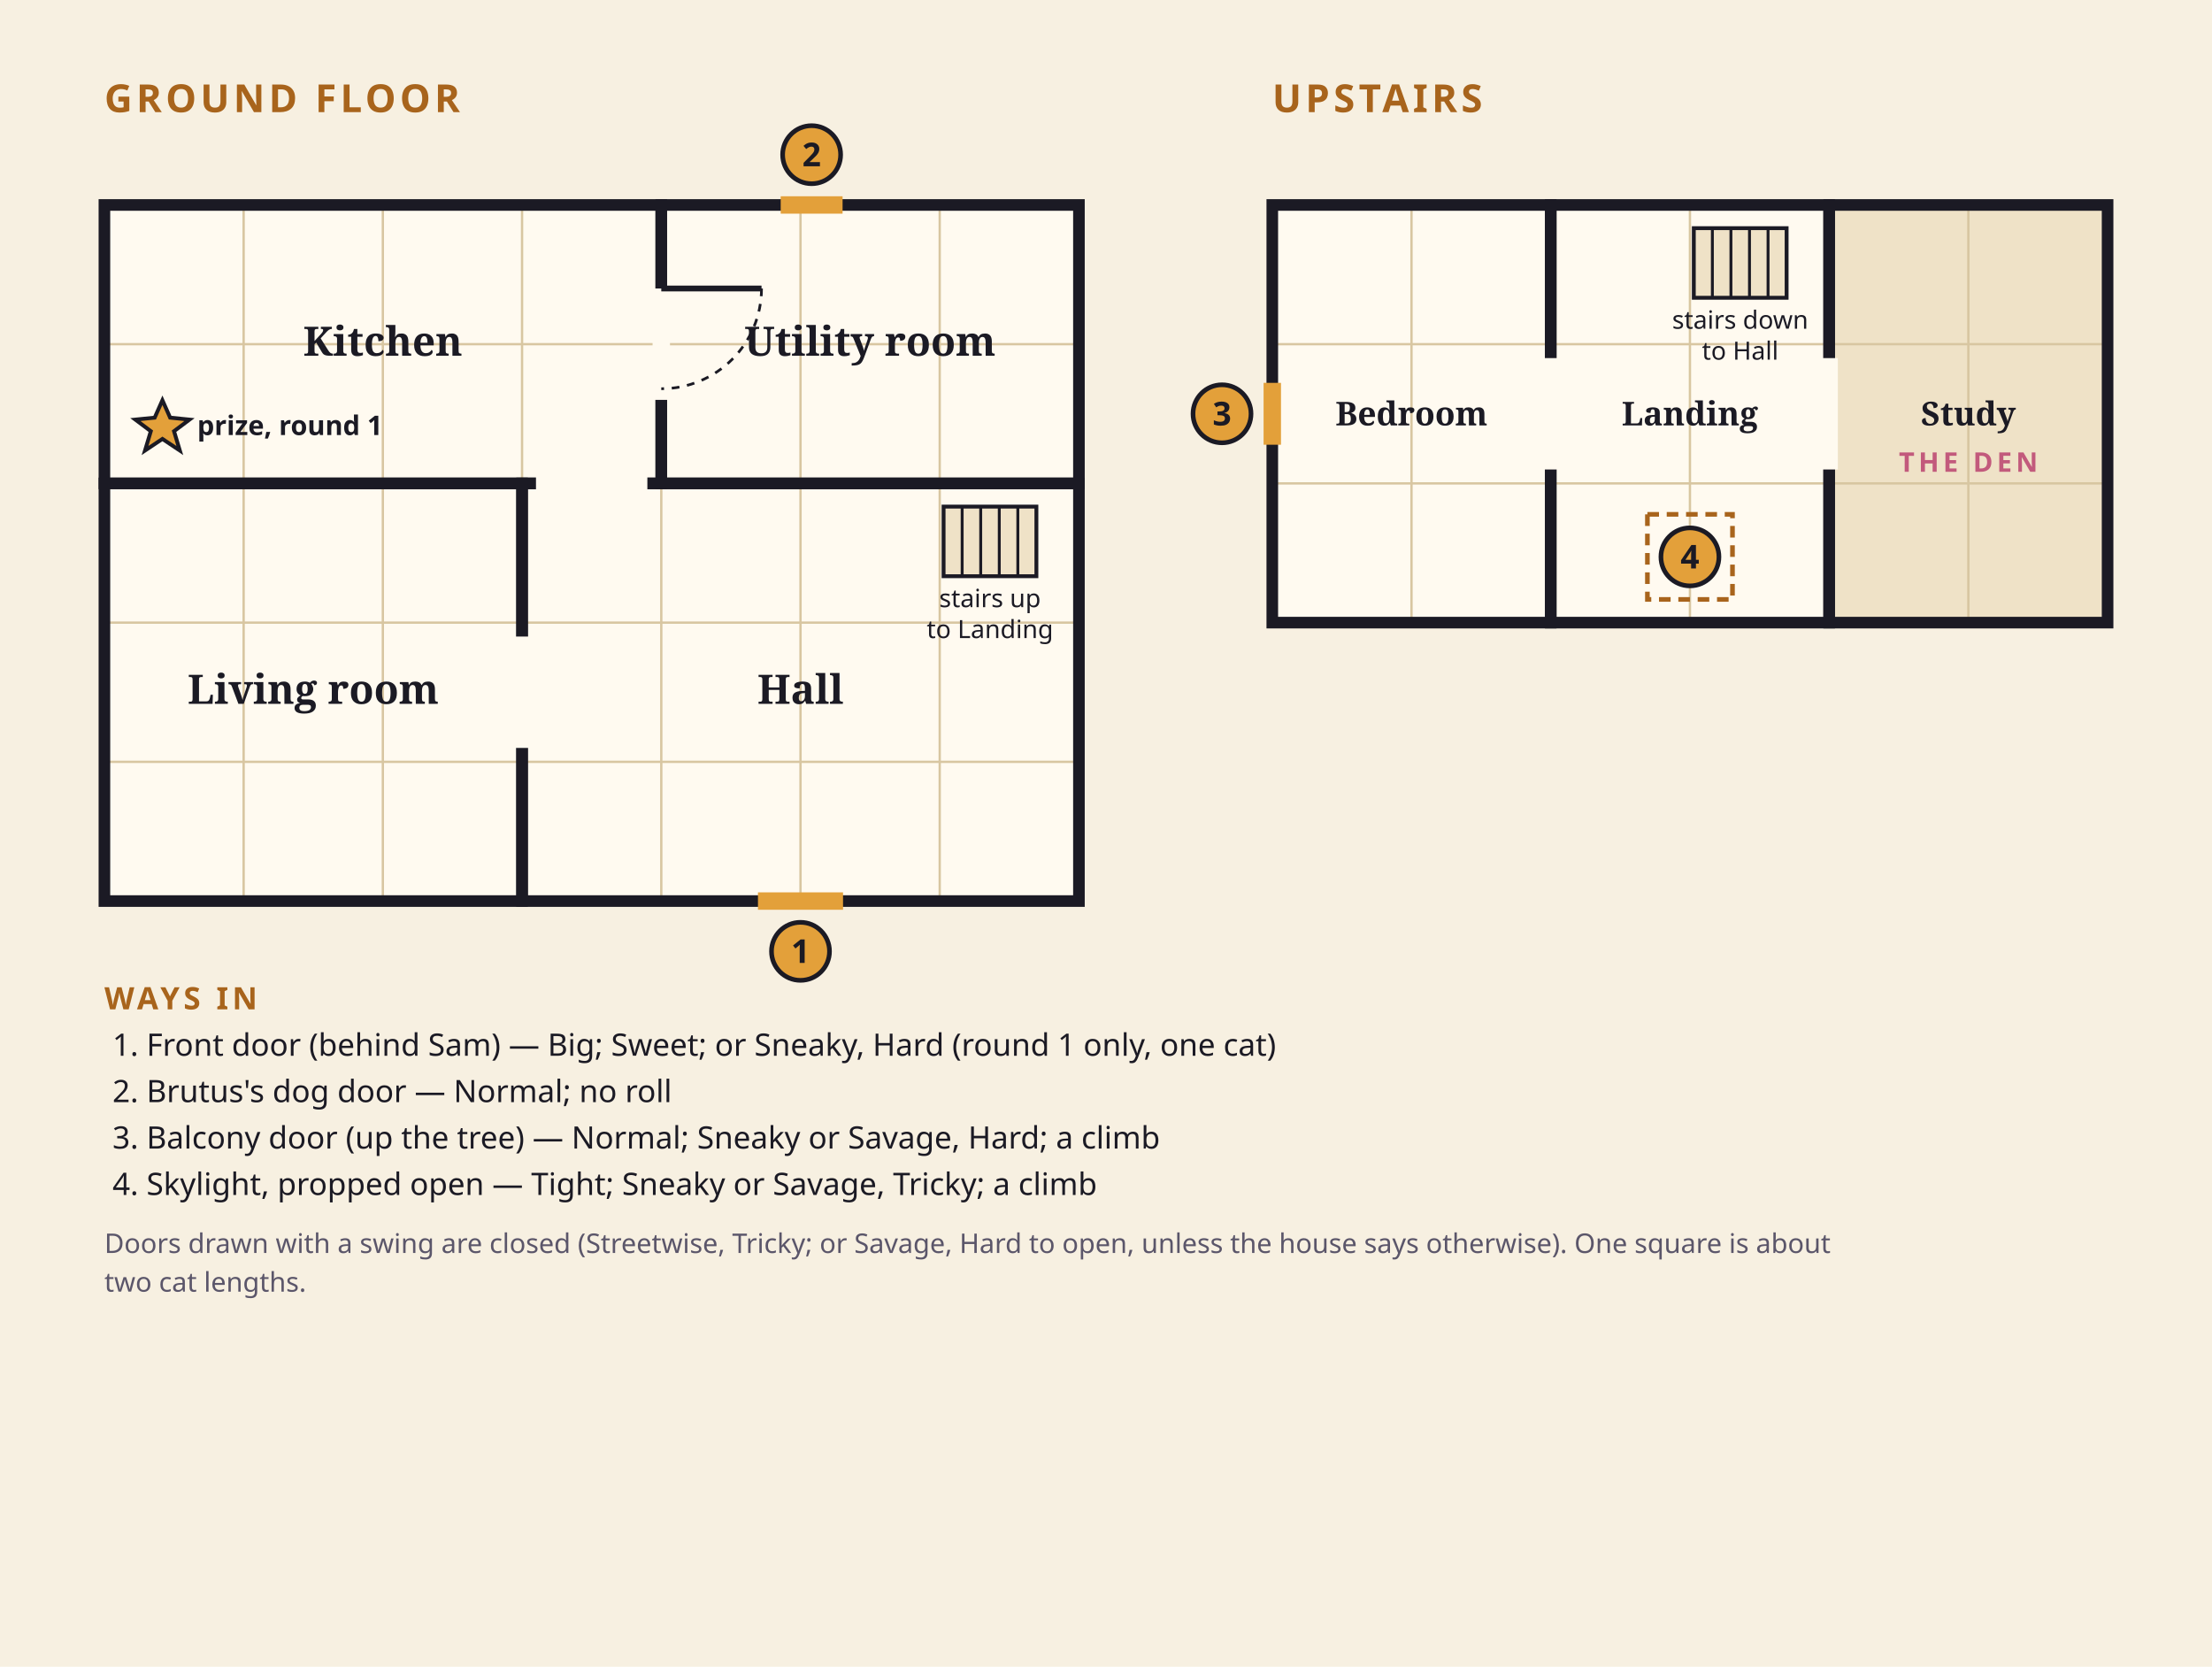
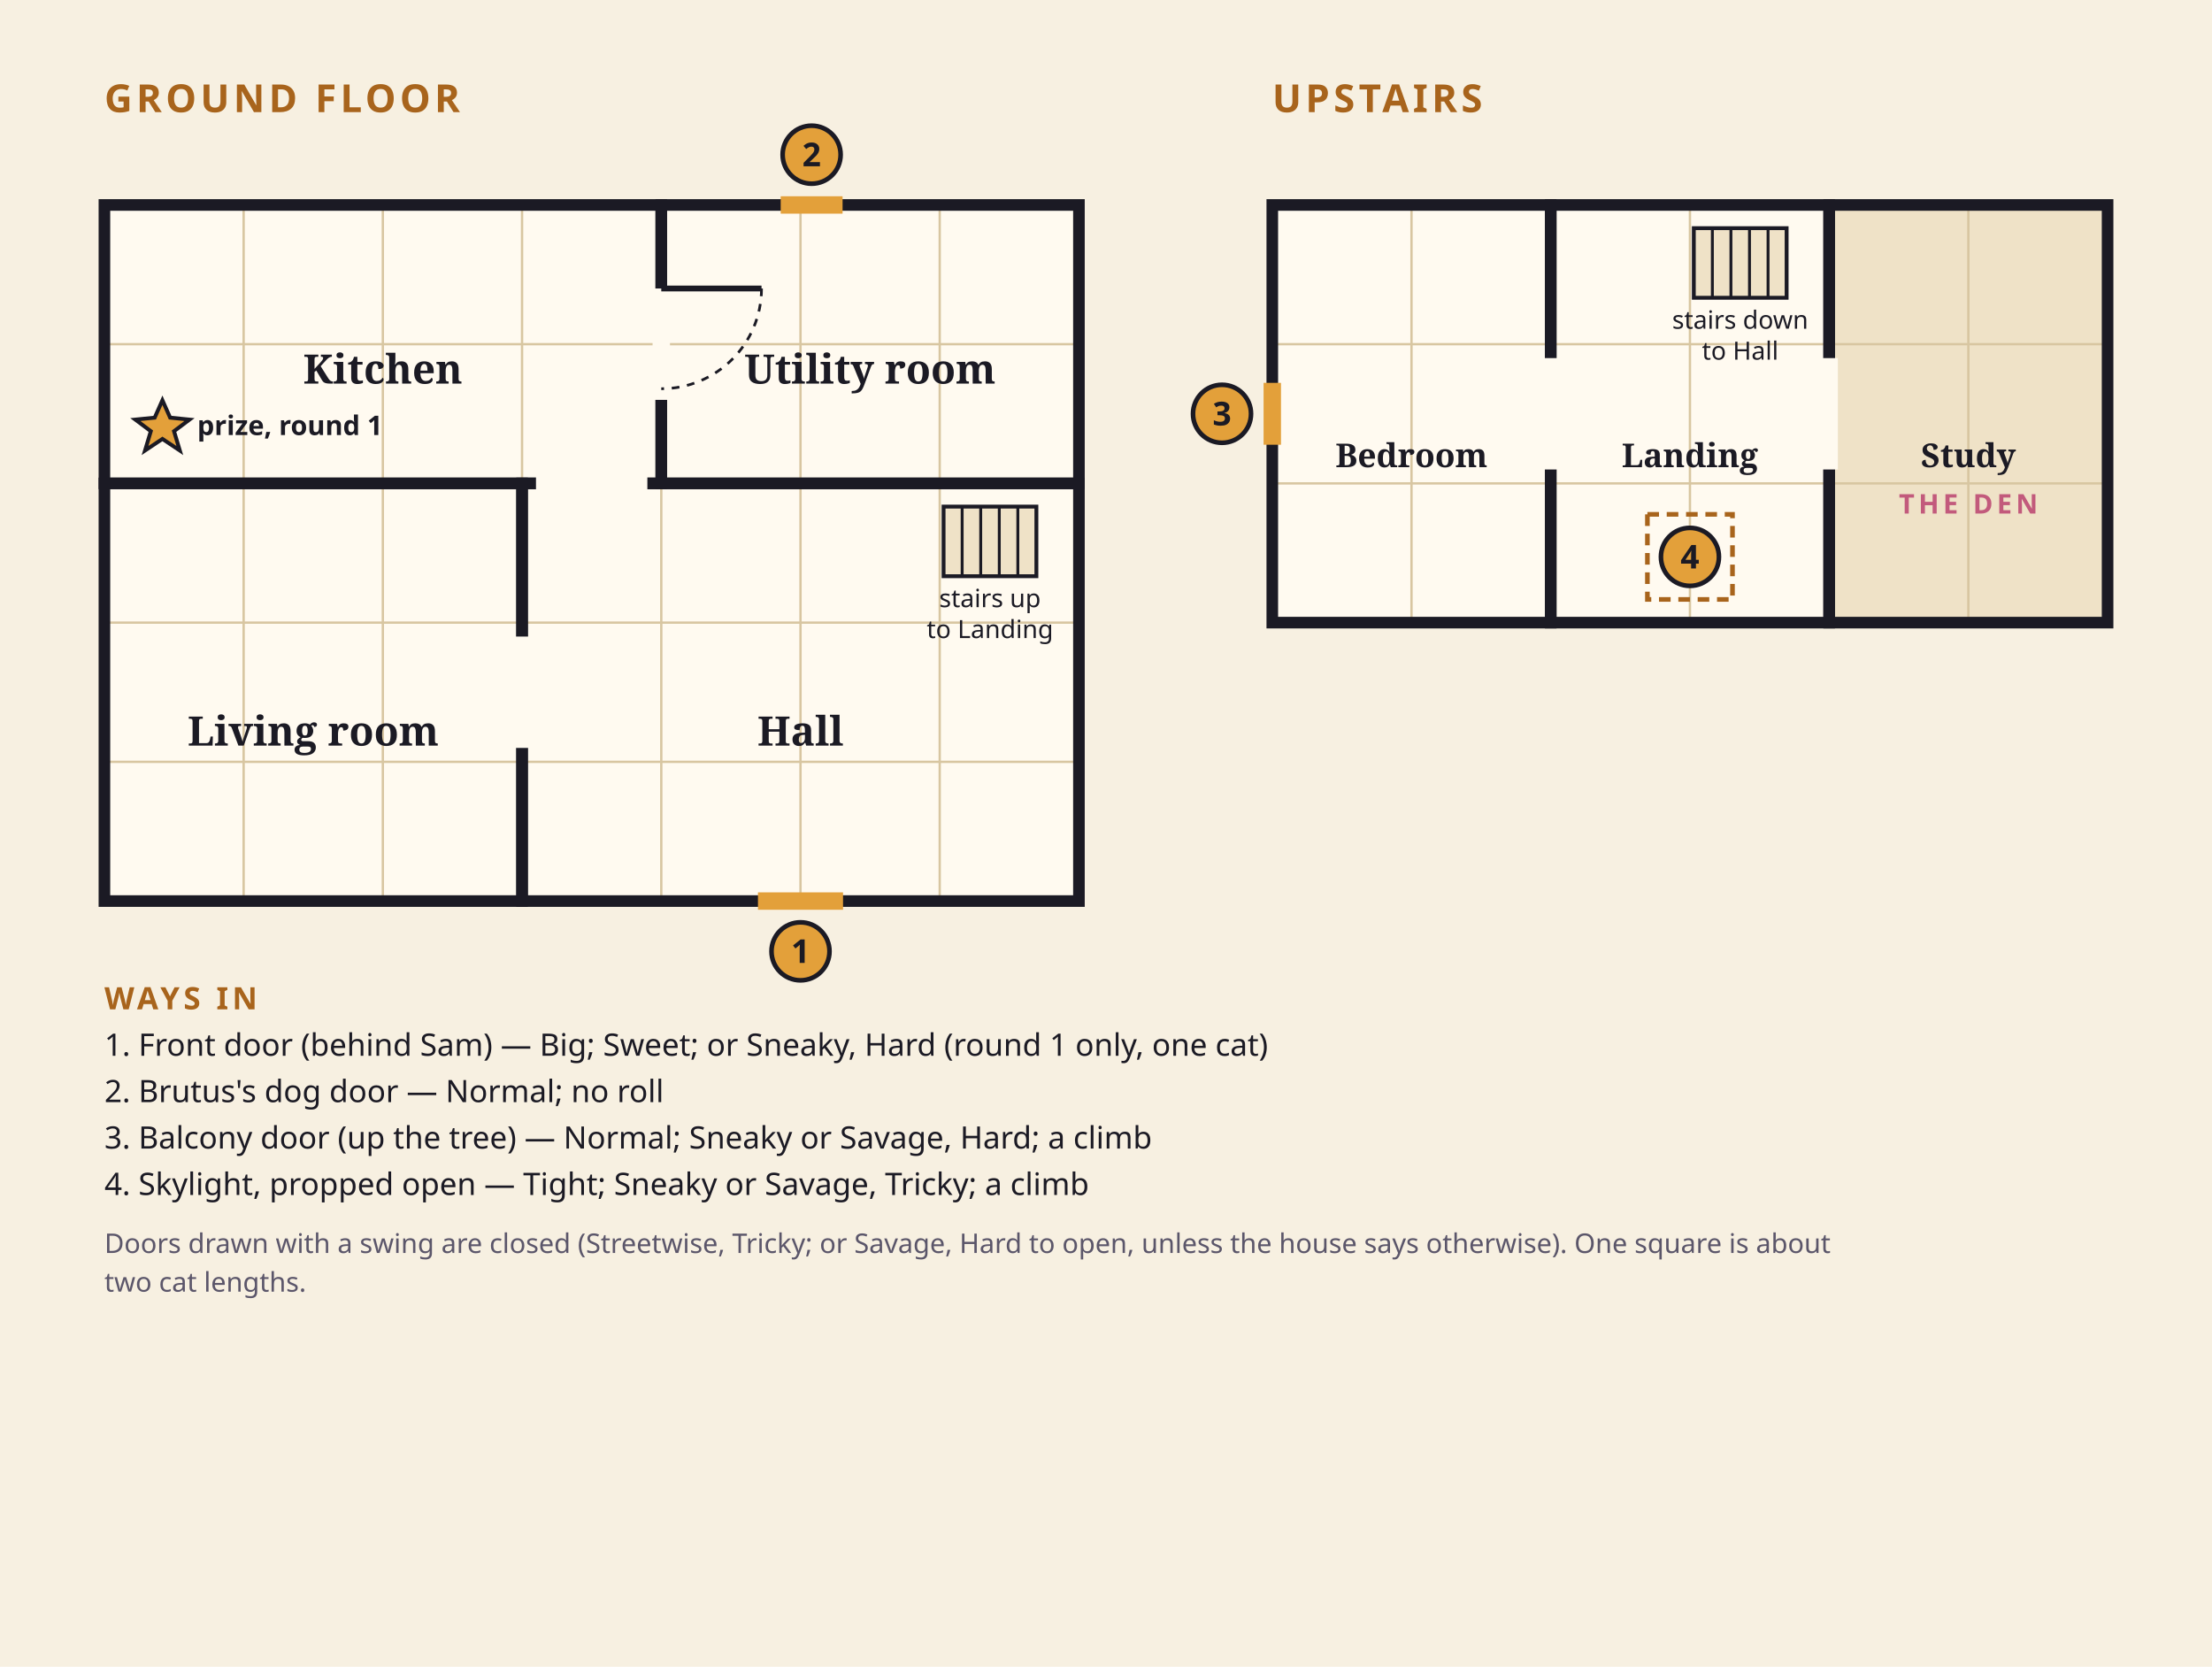
<svg xmlns="http://www.w3.org/2000/svg" viewBox="0 0 1144 862" role="img" aria-label="Floor plan: Chef Marchetti's Salmon">
  <rect width="1144" height="862" fill="#f7f0e1" />
  <text x="54" y="58" font-family="sans-serif" font-weight="700" font-size="20" letter-spacing="2" fill="#a8641c">GROUND FLOOR</text>
  <rect x="54" y="106" width="288" height="144" fill="#fffaf0" />
  <path d="M126 106V250M198 106V250M270 106V250M54 178H342" stroke="#d8c6a1" stroke-width="1.2" />
  <rect x="342" y="106" width="216" height="144" fill="#fffaf0" />
  <path d="M414 106V250M486 106V250M342 178H558" stroke="#d8c6a1" stroke-width="1.2" />
  <rect x="54" y="250" width="216" height="216" fill="#fffaf0" />
  <path d="M126 250V466M198 250V466M54 322H270M54 394H270" stroke="#d8c6a1" stroke-width="1.2" />
  <rect x="270" y="250" width="288" height="216" fill="#fffaf0" />
  <path d="M342 250V466M414 250V466M486 250V466M270 322H558M270 394H558" stroke="#d8c6a1" stroke-width="1.2" />
  <text x="658" y="58" font-family="sans-serif" font-weight="700" font-size="20" letter-spacing="2" fill="#a8641c">UPSTAIRS</text>
  <rect x="658" y="106" width="144" height="216" fill="#fffaf0" />
  <path d="M730 106V322M658 178H802M658 250H802" stroke="#d8c6a1" stroke-width="1.2" />
  <rect x="802" y="106" width="144" height="216" fill="#fffaf0" />
  <path d="M874 106V322M802 178H946M802 250H946" stroke="#d8c6a1" stroke-width="1.2" />
  <rect x="946" y="106" width="144" height="216" fill="#efe2c7" />
  <path d="M1018 106V322M946 178H1090M946 250H1090" stroke="#d8c6a1" stroke-width="1.2" />
  <rect x="54" y="106" width="288" height="144" fill="none" stroke="#1b1a24" stroke-width="6" stroke-linejoin="square" />
  <rect x="342" y="106" width="216" height="144" fill="none" stroke="#1b1a24" stroke-width="6" stroke-linejoin="square" />
  <rect x="54" y="250" width="216" height="216" fill="none" stroke="#1b1a24" stroke-width="6" stroke-linejoin="square" />
  <rect x="270" y="250" width="288" height="216" fill="none" stroke="#1b1a24" stroke-width="6" stroke-linejoin="square" />
  <rect x="658" y="106" width="144" height="216" fill="none" stroke="#1b1a24" stroke-width="6" stroke-linejoin="square" />
  <rect x="802" y="106" width="144" height="216" fill="none" stroke="#1b1a24" stroke-width="6" stroke-linejoin="square" />
  <rect x="946" y="106" width="144" height="216" fill="none" stroke="#1b1a24" stroke-width="6" stroke-linejoin="square" />
  <path d="M277.2 250H334.8" stroke="#fffaf0" stroke-width="9" />
  <path d="M270 329.2V386.8" stroke="#fffaf0" stroke-width="9" />
  <path d="M342 149.2V206.8" stroke="#fffaf0" stroke-width="9" />
  <path d="M342 149.2l51.84 0" stroke="#1b1a24" stroke-width="3" />
  <path d="M393.84 149.2A51.84 51.84 0 0 1 342 201.04" fill="none" stroke="#1b1a24" stroke-width="1.4" stroke-dasharray="4 4" />
  <path d="M802 185.2V242.8" stroke="#fffaf0" stroke-width="9" />
  <path d="M946 185.2V242.8" stroke="#fffaf0" stroke-width="9" />
  <rect x="488" y="262" width="48" height="36" fill="#efe2c7" stroke="#1b1a24" stroke-width="2" />
  <path d="M497.6 262V298" stroke="#1b1a24" stroke-width="1.5" />
  <path d="M507.2 262V298" stroke="#1b1a24" stroke-width="1.5" />
  <path d="M516.8 262V298" stroke="#1b1a24" stroke-width="1.5" />
  <path d="M526.4 262V298" stroke="#1b1a24" stroke-width="1.5" />
  <text x="512" y="314" text-anchor="middle" font-family="sans-serif" font-size="13" fill="#1b1a24">stairs up</text>
  <text x="512" y="330" text-anchor="middle" font-family="sans-serif" font-size="13" fill="#1b1a24">to Landing</text>
  <rect x="876" y="118" width="48" height="36" fill="#efe2c7" stroke="#1b1a24" stroke-width="2" />
  <path d="M885.6 118V154" stroke="#1b1a24" stroke-width="1.5" />
  <path d="M895.2 118V154" stroke="#1b1a24" stroke-width="1.5" />
  <path d="M904.8 118V154" stroke="#1b1a24" stroke-width="1.5" />
  <path d="M914.4 118V154" stroke="#1b1a24" stroke-width="1.5" />
  <text x="900" y="170" text-anchor="middle" font-family="sans-serif" font-size="13" fill="#1b1a24">stairs down</text>
  <text x="900" y="186" text-anchor="middle" font-family="sans-serif" font-size="13" fill="#1b1a24">to Hall</text>
-   <text x="414" y="364" text-anchor="middle" font-family="Fraunces, serif" font-weight="700" font-size="21" fill="#1b1a24">Hall</text>
-   <text x="198" y="184" text-anchor="middle" font-family="Fraunces, serif" font-weight="700" font-size="21" fill="#1b1a24">Kitchen</text>
-   <text x="162" y="364" text-anchor="middle" font-family="Fraunces, serif" font-weight="700" font-size="21" fill="#1b1a24">Living room</text>
-   <text x="450" y="184" text-anchor="middle" font-family="Fraunces, serif" font-weight="700" font-size="21" fill="#1b1a24">Utility room</text>
-   <text x="874" y="220" text-anchor="middle" font-family="Fraunces, serif" font-weight="700" font-size="17" fill="#1b1a24">Landing</text>
-   <text x="730" y="220" text-anchor="middle" font-family="Fraunces, serif" font-weight="700" font-size="17" fill="#1b1a24">Bedroom</text>
-   <text x="1018" y="220" text-anchor="middle" font-family="Fraunces, serif" font-weight="700" font-size="17" fill="#1b1a24">Study</text>
-   <text x="1018" y="244" text-anchor="middle" font-family="sans-serif" font-weight="800" font-size="14" letter-spacing="2" fill="#c25a7c">THE DEN</text>
+   <text x="414" y="385.6" text-anchor="middle" font-family="Fraunces, serif" font-weight="700" font-size="21" fill="#1b1a24">Hall</text>
+   <text x="198" y="198.4" text-anchor="middle" font-family="Fraunces, serif" font-weight="700" font-size="21" fill="#1b1a24">Kitchen</text>
+   <text x="162" y="385.6" text-anchor="middle" font-family="Fraunces, serif" font-weight="700" font-size="21" fill="#1b1a24">Living room</text>
+   <text x="450" y="198.4" text-anchor="middle" font-family="Fraunces, serif" font-weight="700" font-size="21" fill="#1b1a24">Utility room</text>
+   <text x="874" y="241.6" text-anchor="middle" font-family="Fraunces, serif" font-weight="700" font-size="17" fill="#1b1a24">Landing</text>
+   <text x="730" y="241.6" text-anchor="middle" font-family="Fraunces, serif" font-weight="700" font-size="17" fill="#1b1a24">Bedroom</text>
+   <text x="1018" y="241.6" text-anchor="middle" font-family="Fraunces, serif" font-weight="700" font-size="17" fill="#1b1a24">Study</text>
+   <text x="1018" y="265.6" text-anchor="middle" font-family="sans-serif" font-weight="800" font-size="14" letter-spacing="2" fill="#c25a7c">THE DEN</text>
  <path d="M84 207 l4 9 l10 1 l-8 6 l3 10 l-9 -6 l-9 6 l3 -10 l-8 -6 l10 -1 Z" fill="#e3a03a" stroke="#1b1a24" stroke-width="2" />
  <text x="102" y="225" font-family="sans-serif" font-size="14" font-weight="700" fill="#1b1a24">prize, round 1</text>
  <path d="M392 466L436 466" stroke="#e3a03a" stroke-width="9" />
  <circle cx="414" cy="492" r="15" fill="#e3a03a" stroke="#1b1a24" stroke-width="2.4" />
  <text x="414" y="498" text-anchor="middle" font-family="sans-serif" font-weight="800" font-size="17" fill="#1b1a24">1</text>
  <path d="M403.76 106L435.76 106" stroke="#e3a03a" stroke-width="9" />
  <circle cx="419.76" cy="80" r="15" fill="#e3a03a" stroke="#1b1a24" stroke-width="2.4" />
  <text x="419.76" y="86" text-anchor="middle" font-family="sans-serif" font-weight="800" font-size="17" fill="#1b1a24">2</text>
  <path d="M658 198L658 230" stroke="#e3a03a" stroke-width="9" />
  <circle cx="632" cy="214" r="15" fill="#e3a03a" stroke="#1b1a24" stroke-width="2.4" />
  <text x="632" y="220" text-anchor="middle" font-family="sans-serif" font-weight="800" font-size="17" fill="#1b1a24">3</text>
  <rect x="852" y="266" width="44" height="44" fill="none" stroke="#a8641c" stroke-width="2.4" stroke-dasharray="6 4" />
  <circle cx="874" cy="288" r="15" fill="#e3a03a" stroke="#1b1a24" stroke-width="2.4" />
  <text x="874" y="294" text-anchor="middle" font-family="sans-serif" font-weight="800" font-size="17" fill="#1b1a24">4</text>
  <text x="54" y="522" font-family="sans-serif" font-weight="800" font-size="16" letter-spacing="2" fill="#a8641c">WAYS IN</text>
-   <text x="54" y="546" font-family="sans-serif" font-size="16" fill="#1b1a24" xml:space="preserve"> 1. Front door (behind Sam) — Big; Sweet; or Sneaky, Hard (round 1 only, one cat)</text>
-   <text x="54" y="570" font-family="sans-serif" font-size="16" fill="#1b1a24" xml:space="preserve"> 2. Brutus's dog door — Normal; no roll</text>
-   <text x="54" y="594" font-family="sans-serif" font-size="16" fill="#1b1a24" xml:space="preserve"> 3. Balcony door (up the tree) — Normal; Sneaky or Savage, Hard; a climb</text>
-   <text x="54" y="618" font-family="sans-serif" font-size="16" fill="#1b1a24" xml:space="preserve"> 4. Skylight, propped open — Tight; Sneaky or Savage, Tricky; a climb</text>
+   <text x="54" y="546" font-family="sans-serif" font-size="16" fill="#1b1a24" xml:space="preserve">1. Front door (behind Sam) — Big; Sweet; or Sneaky, Hard (round 1 only, one cat)</text>
+   <text x="54" y="570" font-family="sans-serif" font-size="16" fill="#1b1a24" xml:space="preserve">2. Brutus's dog door — Normal; no roll</text>
+   <text x="54" y="594" font-family="sans-serif" font-size="16" fill="#1b1a24" xml:space="preserve">3. Balcony door (up the tree) — Normal; Sneaky or Savage, Hard; a climb</text>
+   <text x="54" y="618" font-family="sans-serif" font-size="16" fill="#1b1a24" xml:space="preserve">4. Skylight, propped open — Tight; Sneaky or Savage, Tricky; a climb</text>
  <text x="54" y="648" font-family="sans-serif" font-size="14" fill="#5b566a">Doors drawn with a swing are closed (Streetwise, Tricky; or Savage, Hard to open, unless the house says otherwise). One square is about</text>
-   <text x="54" y="668" font-family="sans-serif" font-size="14" fill="#5b566a">   two cat lengths.</text>
+   <text x="54" y="668" font-family="sans-serif" font-size="14" fill="#5b566a">two cat lengths.</text>
</svg>
